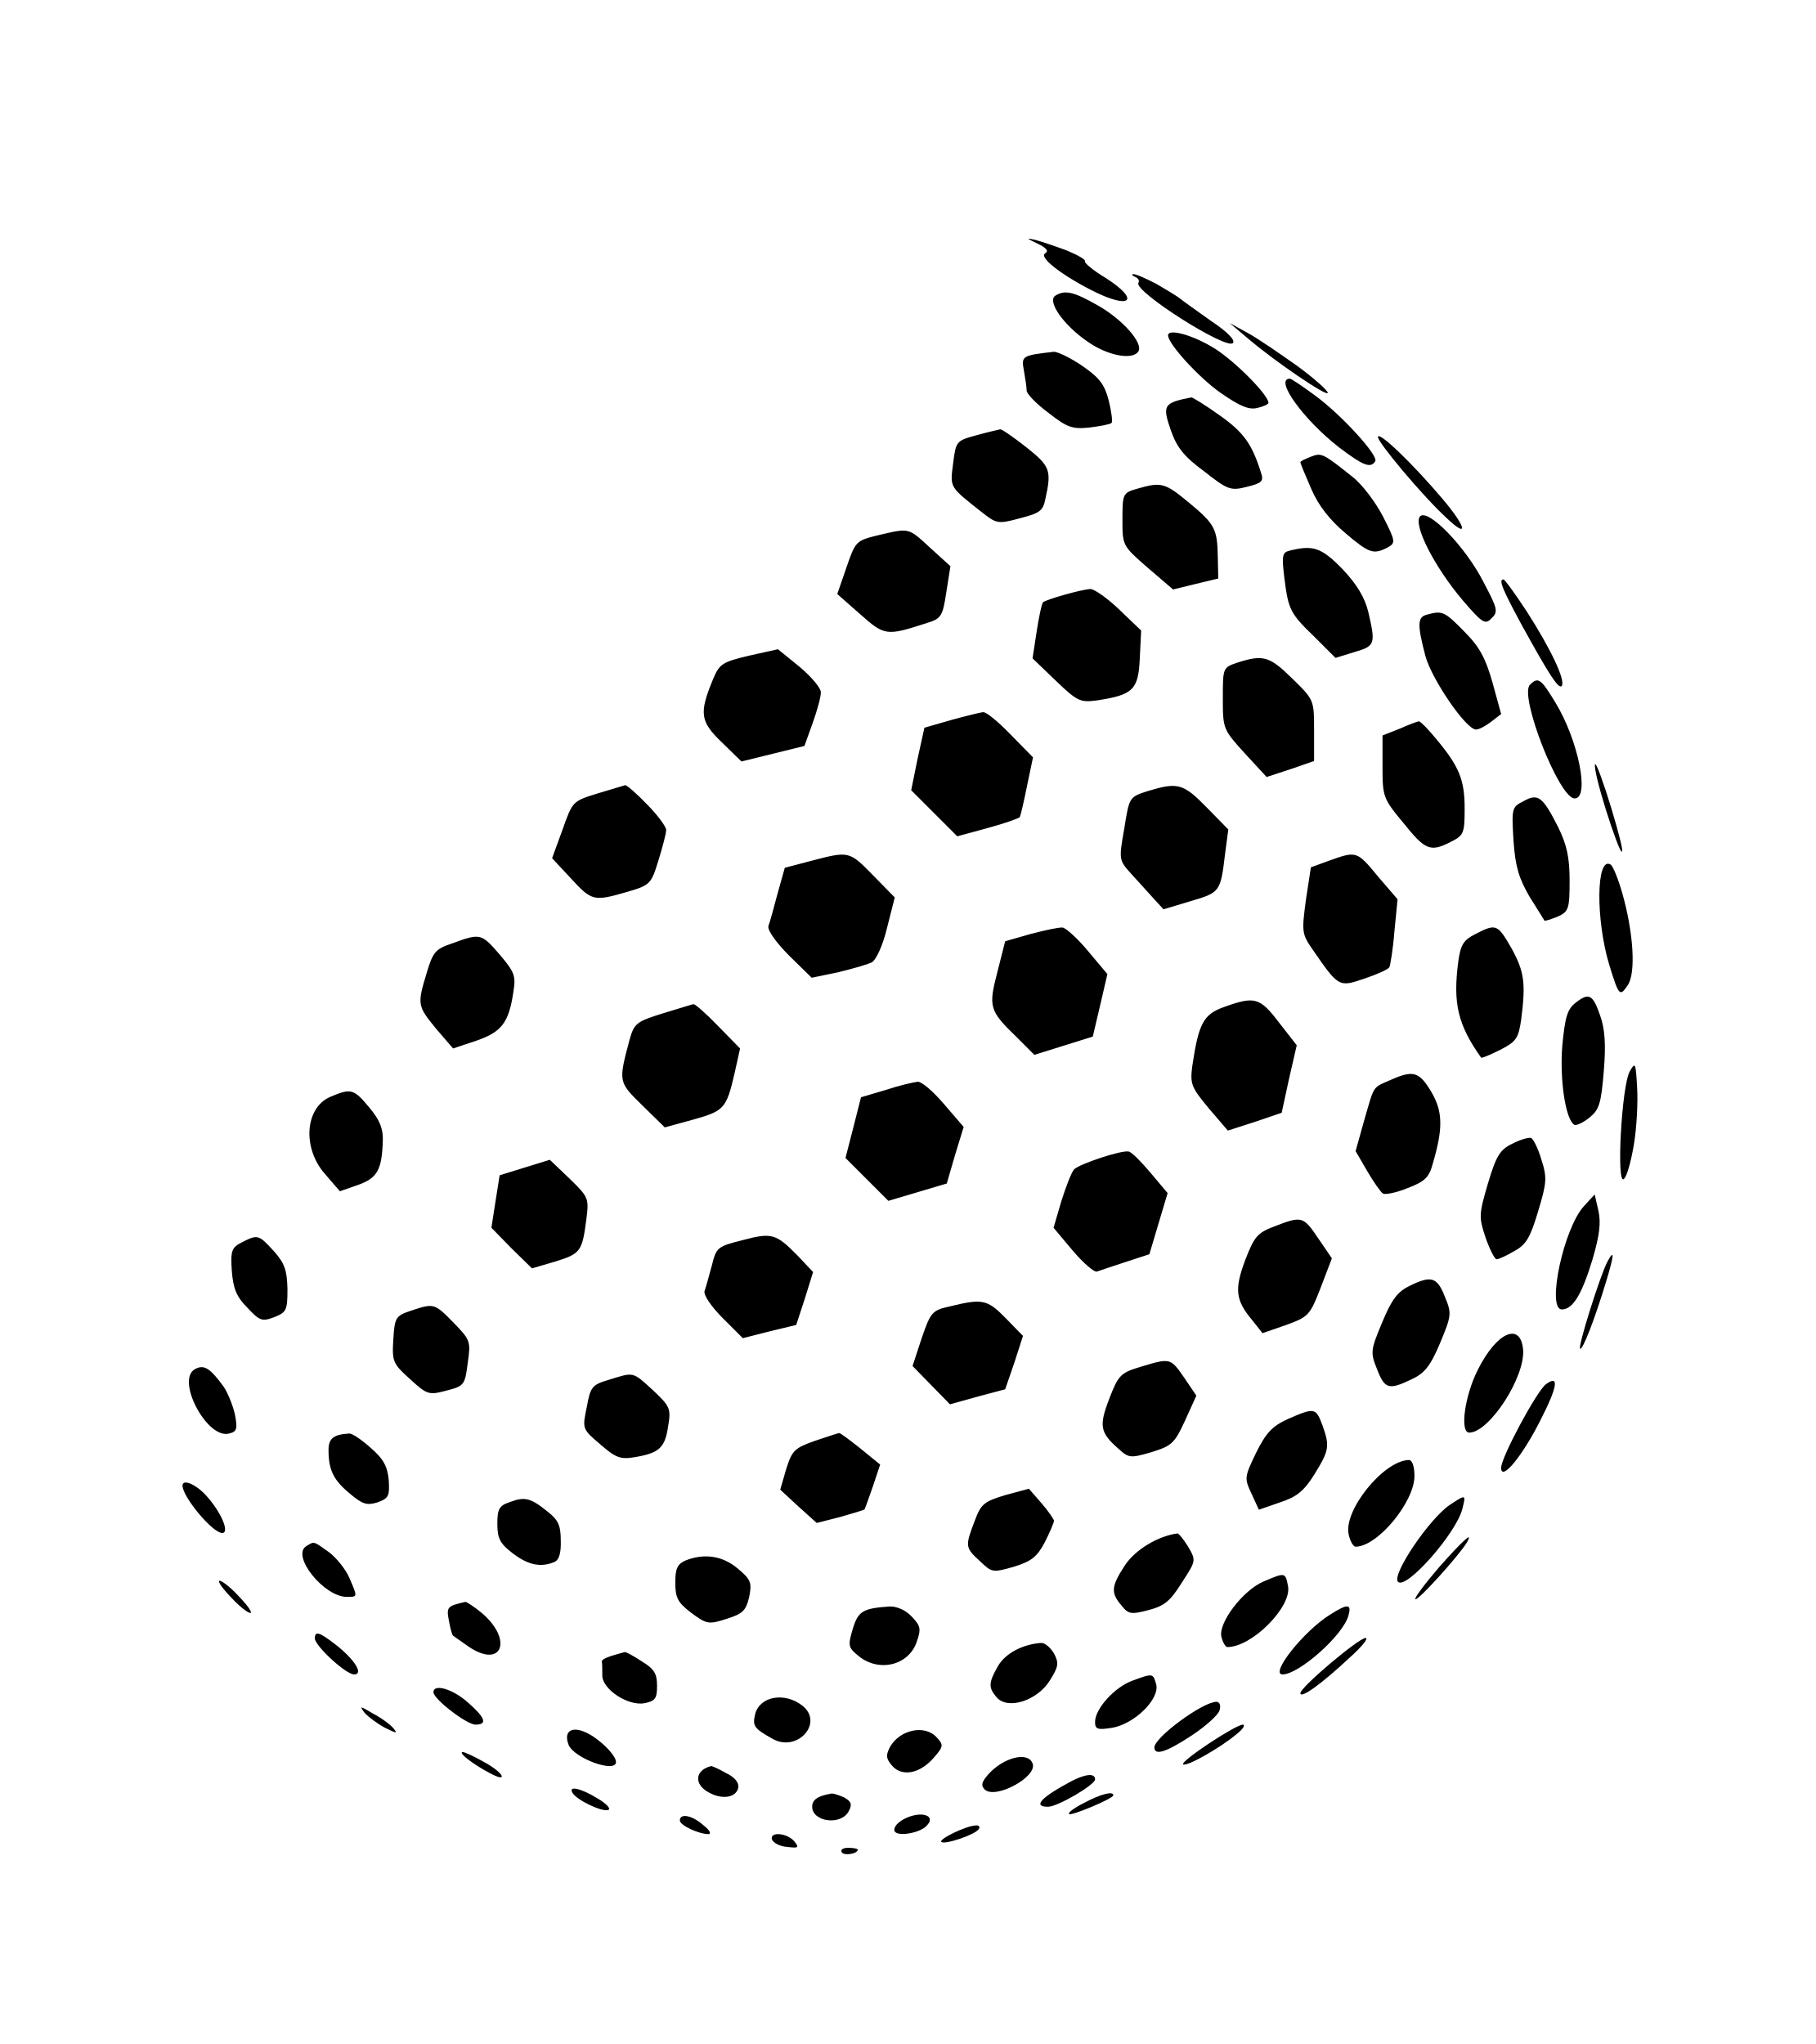
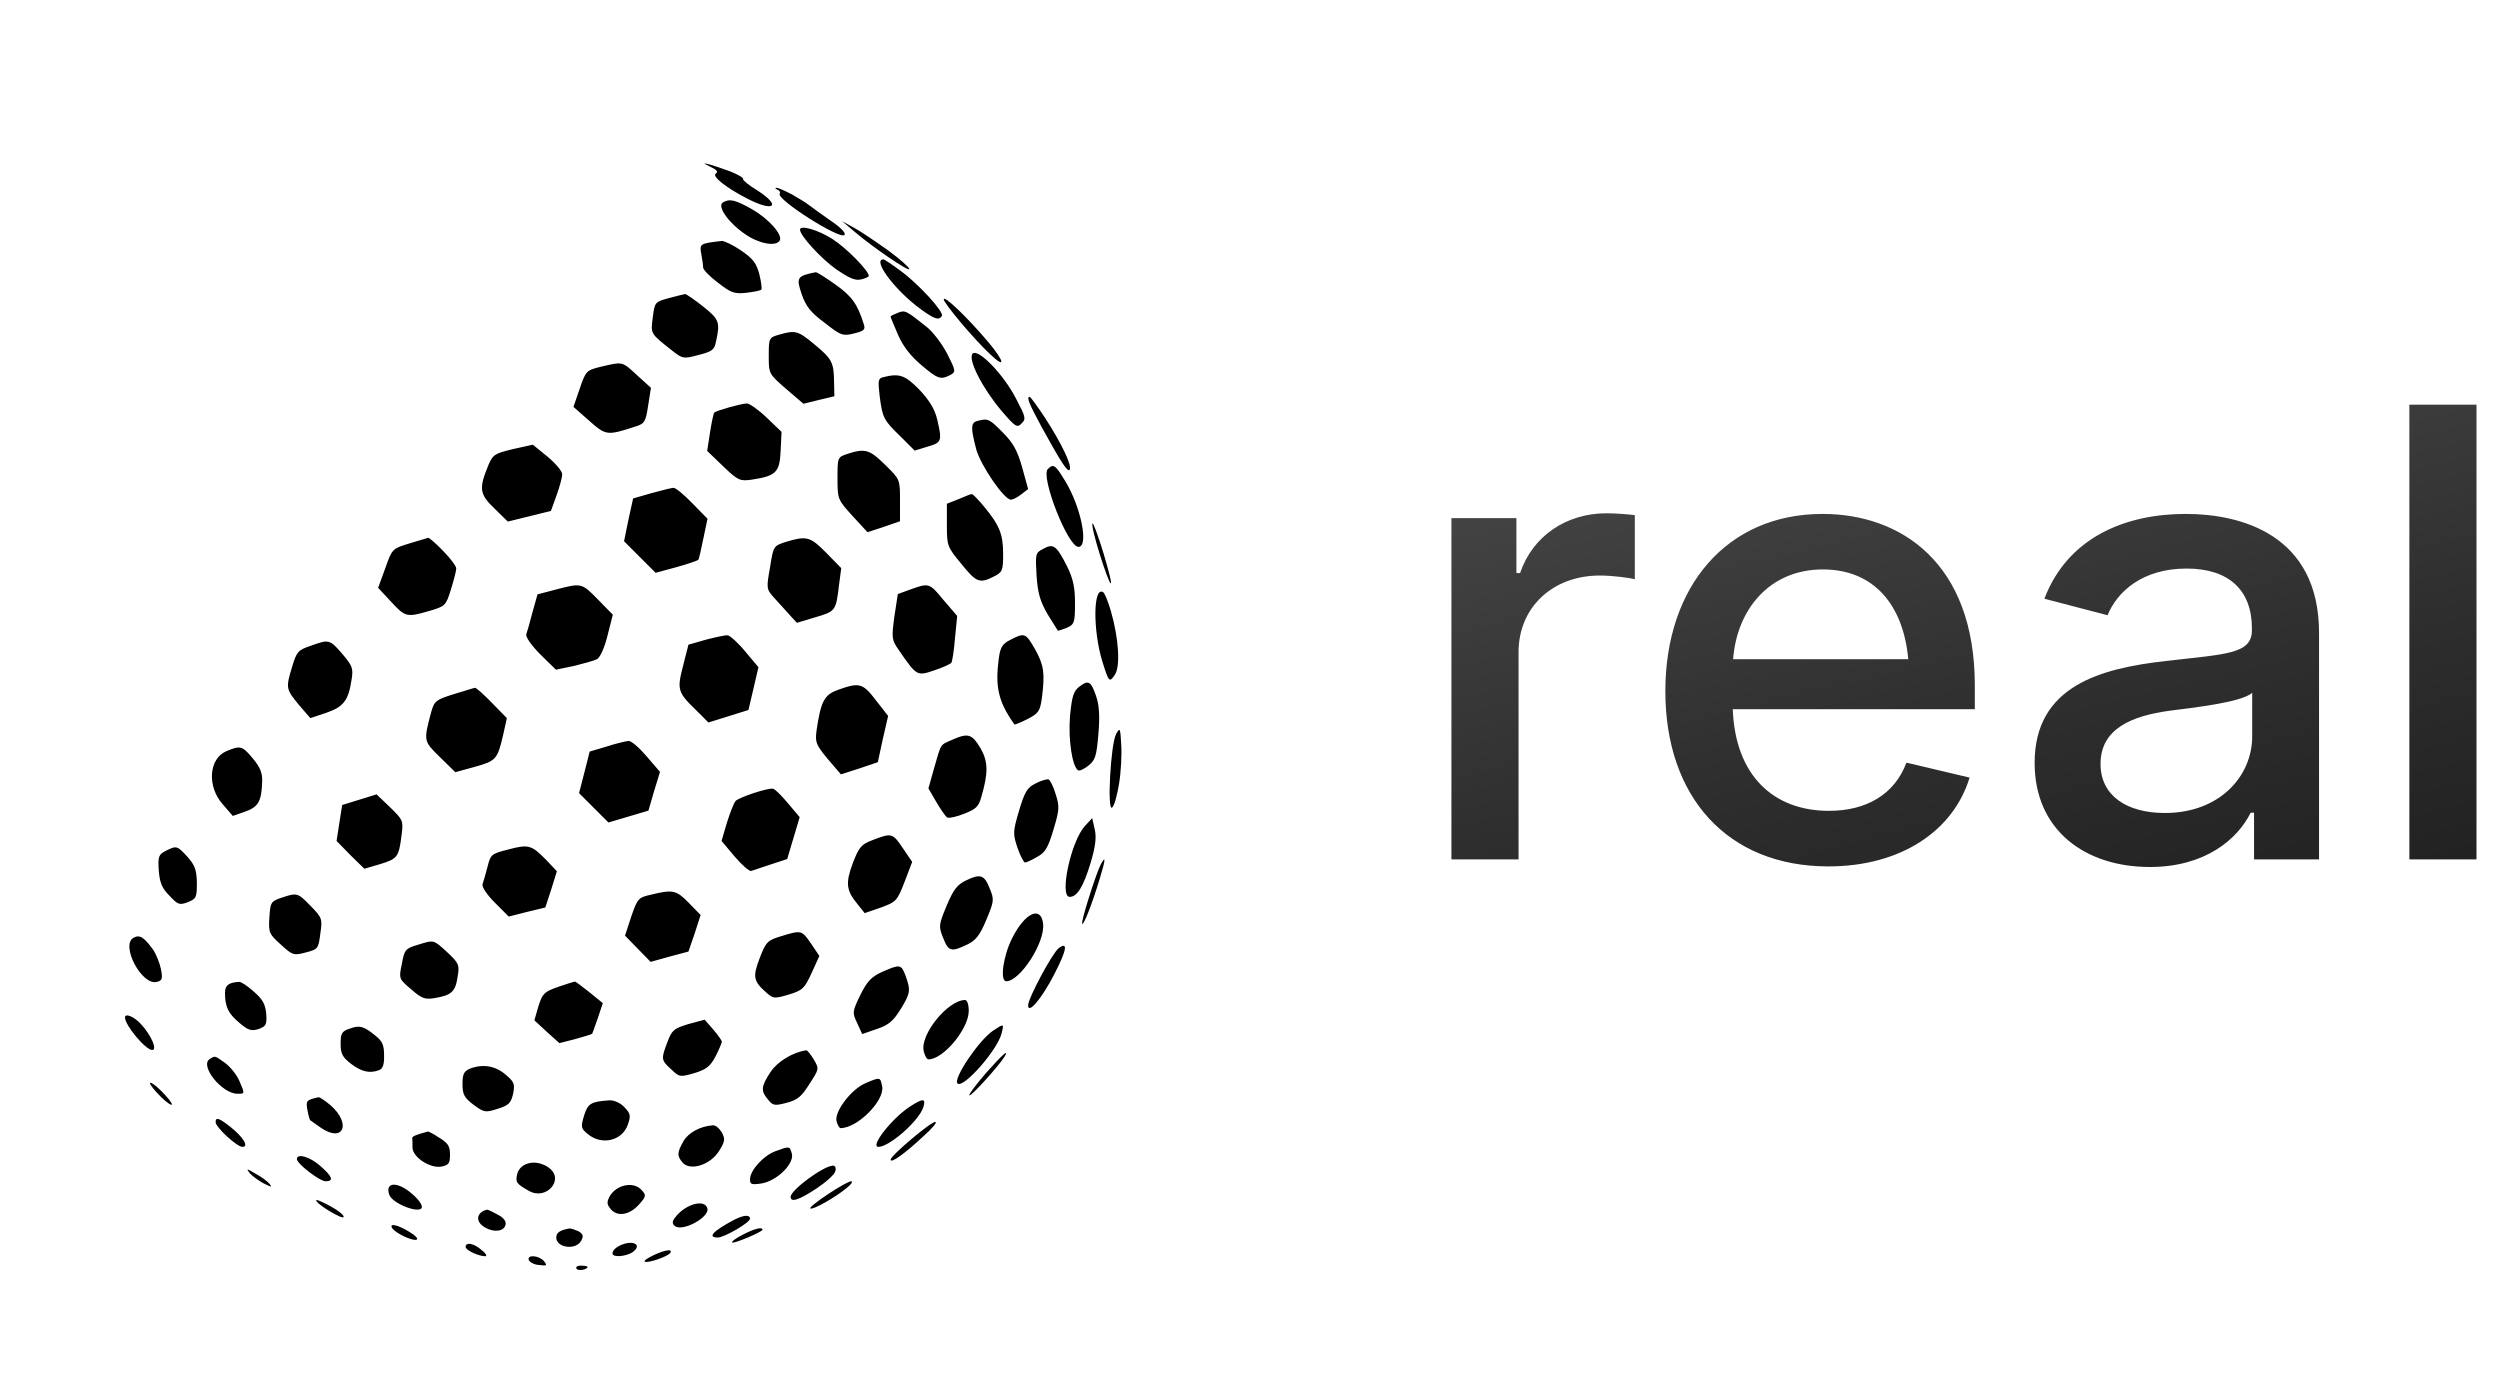
- <svg xmlns="http://www.w3.org/2000/svg" version="1.0" width="398pt" height="448pt" viewBox="0 0 398 448" preserveAspectRatio="xMidYMid meet">
+ <svg xmlns="http://www.w3.org/2000/svg" version="1.0" width="800pt" height="448pt" viewBox="0 0 800 448" preserveAspectRatio="xMidYMid meet">
  <g transform="translate(199,0) scale(0.1,-0.1) translate(-1990,-2240)" fill="#000000" stroke="none">
    <path d="m2338 1691 c24 -10 42 -20 40 -24 -2 -3 18 -20 45 -36 78 -50 55 -71 -31 -27 -70 36 -116 73 -101 81 8 5 2 12 -17 21 -25 12 -26 13 -4 8 14 -4 44 -14 68 -23z m196 -73 c22 -13 46 -27 53 -33 6 -5 37 -27 68 -49 36 -24 53 -42 47 -48 -15 -15 -218 114 -207 132 3 5 -1 11 -7 13 -7 3 -9 6 -4 6 4 1 27 -9 50 -21z m-127 -48 c53 -30 99 -82 88 -100 -12 -20 -67 -10 -111 21 -53 36 -90 89 -71 101 21 13 40 9 94 -22z m436 -132 c37 -27 67 -54 67 -59 0 -10 -115 68 -176 120 l-39 33 40 -22 c22 -12 70 -45 108 -72z m-179 37 c45 -29 116 -101 116 -118 0 -3 -11 -8 -24 -11 -19 -5 -39 4 -81 33 -47 33 -115 107 -115 126 0 16 57 0 104 -30z m-292 -37 c38 -26 49 -41 58 -76 6 -25 9 -47 6 -49 -3 -3 -24 -7 -48 -10 -38 -4 -49 0 -90 32 -27 20 -48 42 -48 49 0 8 -3 27 -6 44 -6 32 -4 33 66 41 8 0 36 -13 62 -31z m509 -64 c58 -42 141 -133 133 -145 -10 -16 -26 -10 -80 31 -78 61 -142 150 -107 150 3 0 27 -16 54 -36z m-207 -45 c52 -37 70 -62 90 -126 6 -18 1 -22 -31 -30 -36 -9 -42 -7 -94 34 -45 33 -60 53 -73 90 -19 55 -16 60 45 72 3 0 31 -17 63 -40z m-425 -69 c53 -42 56 -51 42 -114 -5 -26 -13 -31 -56 -42 -48 -13 -51 -12 -84 14 -71 56 -69 53 -62 107 6 48 7 49 51 61 25 7 48 12 52 13 3 1 29 -17 57 -39z m913 -114 c53 -63 57 -88 7 -40 -52 48 -149 164 -149 176 0 15 76 -58 142 -136z m-198 49 c21 -16 51 -56 67 -87 28 -55 28 -58 10 -68 -31 -16 -40 -13 -93 32 -33 28 -58 59 -74 96 -13 30 -24 56 -24 59 0 2 10 7 23 12 23 9 26 8 91 -44z m-359 -56 c58 -48 63 -58 64 -121 l1 -46 -50 -12 -49 -12 -56 48 c-55 48 -55 48 -55 106 0 56 1 58 33 67 52 15 60 13 112 -30z m647 -176 c30 -57 32 -64 17 -78 -14 -15 -20 -11 -63 39 -62 73 -109 165 -94 184 17 19 100 -66 140 -145z m-1213 76 l44 -40 -9 -57 c-8 -53 -11 -58 -44 -68 -87 -28 -91 -28 -145 20 l-50 44 20 58 c20 58 21 59 70 71 69 16 65 17 114 -28z m903 -46 c32 -34 49 -62 57 -95 16 -69 15 -74 -30 -87 l-42 -13 -44 44 c-56 54 -59 61 -68 130 -6 50 -5 57 11 61 52 13 70 7 116 -40z m404 -93 c52 -81 85 -150 77 -163 -6 -10 -28 24 -90 137 -41 76 -49 96 -38 96 3 0 26 -32 51 -70z m-893 4 l48 -46 -3 -61 c-3 -69 -15 -80 -93 -92 -37 -5 -43 -3 -91 43 l-51 49 9 59 c5 32 11 61 14 64 7 6 83 28 104 29 8 0 37 -20 63 -45z m756 -48 c34 -34 47 -59 62 -112 l19 -69 -22 -17 c-13 -10 -27 -17 -33 -17 -22 0 -97 110 -111 161 -18 69 -18 86 4 91 33 9 38 7 81 -37z m-1410 -134 c0 -10 -8 -39 -18 -67 l-18 -50 -69 -17 -69 -17 -43 42 c-48 46 -50 64 -19 139 14 33 20 37 79 51 l63 14 48 -39 c26 -22 47 -47 46 -56z m1033 31 c48 -47 48 -47 48 -114 l0 -67 -52 -18 -52 -17 -48 52 c-47 52 -48 53 -48 120 0 68 0 68 33 79 56 18 70 13 119 -35z m577 -53 c50 -82 76 -210 42 -210 -34 0 -122 225 -98 249 18 18 24 14 56 -39z m-1194 -70 l49 -50 -13 -62 c-7 -35 -14 -65 -16 -69 -3 -3 -34 -14 -71 -24 l-66 -18 -51 51 -50 50 14 69 15 68 59 17 c33 9 65 17 70 17 6 1 33 -21 60 -49z m933 -10 c50 -60 62 -89 62 -152 0 -54 -2 -59 -30 -73 -45 -23 -56 -19 -104 41 -45 54 -46 58 -46 124 l0 68 38 15 c20 9 39 16 42 16 3 0 20 -17 38 -39z m407 -240 c2 -19 -8 3 -24 50 -16 47 -32 103 -35 125 -3 24 6 4 24 -50 16 -49 32 -106 35 -125z m-2137 97 c23 -23 42 -49 42 -56 0 -8 -8 -38 -17 -67 -16 -52 -18 -54 -69 -69 -73 -21 -77 -20 -123 30 l-41 44 23 63 c22 62 22 62 77 79 30 9 57 17 60 18 3 1 25 -18 48 -42z m1226 -6 l48 -49 -7 -53 c-10 -84 -11 -85 -75 -104 l-60 -18 -22 24 c-12 13 -34 38 -49 54 -27 30 -27 31 -15 99 11 69 11 69 51 82 66 20 78 17 129 -35z m771 -44 c19 -39 25 -66 25 -117 0 -62 -2 -68 -26 -79 -15 -6 -28 -10 -29 -9 -1 2 -16 26 -33 53 -23 40 -31 65 -35 123 -4 70 -4 73 22 86 32 18 42 10 76 -57z m-1502 -105 l48 -49 -17 -67 c-9 -38 -24 -70 -33 -75 -9 -5 -42 -14 -74 -22 l-58 -12 -49 48 c-29 29 -48 56 -46 65 3 8 12 40 20 71 l16 57 57 15 c84 22 84 22 136 -31z m1107 -3 l43 -50 -7 -71 c-3 -39 -9 -74 -11 -78 -3 -5 -28 -16 -55 -25 -56 -19 -56 -19 -114 65 -23 33 -23 39 -14 107 l11 72 41 15 c59 21 60 21 106 -35z m535 -35 c25 -87 31 -178 12 -204 -17 -25 -19 -23 -40 45 -30 99 -29 240 3 220 5 -3 16 -30 25 -61z m-1170 -129 l42 -50 -16 -69 -16 -68 -64 -20 -64 -20 -39 39 c-60 58 -62 66 -42 143 l17 67 56 16 c31 8 62 15 70 14 7 -1 33 -24 56 -52z m928 6 c28 -51 31 -76 21 -155 -6 -42 -11 -49 -46 -67 -22 -11 -41 -19 -42 -17 -51 72 -62 119 -50 210 5 38 12 48 38 61 45 23 48 22 79 -32z m-2218 -13 c33 -39 36 -47 30 -83 -10 -67 -26 -87 -81 -106 l-51 -17 -37 43 c-41 50 -42 53 -21 122 14 47 19 53 58 66 60 22 62 21 102 -25z m2412 -134 c10 -28 13 -62 8 -121 -6 -73 -10 -85 -32 -103 -14 -11 -29 -18 -33 -15 -19 12 -32 99 -26 173 6 63 11 80 29 94 29 23 38 19 54 -28z m-704 -15 l39 -50 -17 -74 -16 -74 -59 -20 -59 -19 -42 49 c-38 46 -41 53 -36 92 14 95 25 114 70 130 67 24 78 21 120 -34z m-1229 -8 l48 -49 -12 -54 c-18 -78 -23 -83 -91 -102 l-62 -17 -49 48 c-53 52 -53 51 -28 145 10 35 15 39 73 57 34 10 64 20 67 20 3 1 28 -21 54 -48z m2007 -259 c-6 -36 -15 -70 -22 -76 -17 -16 -5 205 13 236 12 21 13 19 16 -36 2 -32 -1 -88 -7 -124z m-443 113 c24 -42 25 -78 2 -156 -8 -30 -18 -39 -55 -53 -24 -10 -49 -15 -54 -12 -5 3 -21 26 -35 50 l-25 43 19 68 c23 79 17 70 60 89 48 21 61 17 88 -29z m-1069 -25 l43 -50 -19 -62 -18 -62 -64 -19 -64 -19 -47 47 -47 47 17 66 17 67 54 16 c30 10 61 17 70 18 9 1 35 -22 58 -49z m-1260 -7 c23 -27 31 -47 30 -73 -2 -64 -12 -82 -54 -97 l-40 -14 -32 37 c-51 57 -45 146 11 170 45 19 51 18 85 -23z m2569 -114 c13 -40 12 -51 -7 -114 -17 -57 -26 -73 -52 -87 -17 -10 -34 -18 -39 -18 -4 0 -15 21 -24 47 -15 45 -15 51 5 119 18 60 26 74 53 87 17 9 35 14 41 13 5 -1 16 -23 23 -47z m-856 -30 l37 -44 -20 -67 -20 -67 -52 -17 c-28 -9 -57 -19 -63 -21 -6 -2 -30 19 -53 46 l-42 50 17 58 c10 32 22 63 28 70 12 12 105 43 120 39 6 -1 27 -22 48 -47z m-1237 -102 c-9 -70 -13 -75 -68 -92 l-51 -15 -45 44 -44 45 9 58 9 57 55 17 55 17 43 -41 c42 -41 43 -43 37 -90z m2205 -88 c-23 -76 -43 -109 -67 -109 -34 0 4 179 49 227 l23 25 8 -35 c6 -26 3 -54 -13 -108z m-601 47 l30 -44 -24 -63 c-24 -62 -27 -65 -76 -83 l-52 -18 -23 29 c-36 43 -39 67 -15 131 20 52 27 60 64 74 60 23 63 23 96 -26z m-1140 -39 l33 -35 -18 -58 -19 -58 -58 -14 -59 -15 -44 44 c-25 25 -42 50 -40 59 3 8 10 34 16 56 10 40 12 42 68 56 64 17 73 14 121 -35z m-1149 11 c24 -27 29 -42 30 -83 0 -47 -2 -51 -29 -62 -27 -10 -32 -8 -59 21 -24 24 -31 42 -34 81 -3 44 0 51 22 62 35 18 37 17 70 -19z m2920 -67 c-25 -83 -52 -152 -57 -147 -5 5 43 157 59 189 17 32 16 17 -2 -42z m-353 -34 c15 -36 14 -41 -11 -101 -21 -50 -34 -66 -62 -79 -50 -24 -59 -22 -76 22 -15 37 -14 42 11 102 21 51 34 68 61 81 47 23 60 19 77 -25z m-963 -46 l38 -39 -19 -59 -20 -58 -60 -16 -61 -17 -41 42 -41 42 20 61 c20 58 23 61 63 70 70 17 81 15 121 -26z m-1210 -10 c37 -38 38 -41 31 -89 -6 -48 -8 -50 -47 -60 -38 -10 -42 -9 -79 25 -38 34 -40 39 -37 87 3 48 5 52 38 63 51 17 52 17 94 -26z m2344 -58 c6 -60 -74 -183 -118 -183 -21 0 -10 81 19 138 41 82 93 105 99 45z m-743 -62 l27 -40 -25 -55 c-23 -50 -29 -55 -74 -69 -45 -13 -49 -13 -71 7 -41 36 -44 50 -21 110 20 52 25 57 68 70 66 20 66 20 96 -23z m-2105 -20 c10 -15 21 -43 25 -62 6 -31 4 -37 -13 -41 -48 -13 -117 117 -75 141 20 11 33 3 63 -38z m941 -8 c38 -36 40 -40 33 -81 -7 -46 -20 -57 -74 -66 -30 -5 -41 -1 -74 28 -40 34 -40 34 -30 82 8 45 12 49 49 60 55 17 51 18 96 -23z m1944 -68 c-39 -77 -85 -133 -85 -102 0 23 78 168 98 183 30 22 26 -5 -13 -81z m-477 -8 c17 -47 15 -56 -17 -108 -23 -37 -39 -50 -76 -62 l-46 -16 -16 35 c-16 34 -16 36 10 90 22 44 35 58 70 74 57 25 61 25 75 -13z m-2086 -50 c29 -25 37 -41 40 -71 2 -35 0 -40 -25 -49 -23 -7 -33 -4 -61 20 -35 29 -46 51 -46 95 0 25 11 34 45 36 6 1 27 -13 47 -31z m1074 -2 l43 -35 -16 -48 c-9 -26 -17 -48 -18 -50 -2 -2 -26 -9 -54 -17 l-51 -13 -40 36 -40 37 13 45 c13 41 18 46 63 62 27 9 51 17 53 17 2 1 23 -15 47 -34z m1214 -60 c0 -57 -81 -155 -129 -155 -5 0 -12 12 -15 26 -13 52 76 163 132 164 7 0 12 -14 12 -35z m-2649 -42 c34 -37 53 -83 36 -83 -21 0 -87 79 -87 104 0 15 29 3 51 -21z m1859 -56 c0 -4 -9 -25 -20 -47 -17 -32 -29 -42 -68 -54 -46 -13 -48 -13 -74 12 -33 30 -33 33 -12 88 14 38 21 43 67 57 l52 14 27 -31 c15 -17 27 -35 28 -39z m-1110 20 c23 -18 29 -30 29 -63 1 -29 -4 -44 -15 -48 -30 -12 -57 -6 -91 20 -27 21 -33 32 -33 64 0 33 4 40 28 48 32 12 45 9 82 -21z m2005 6 c-13 -53 -123 -178 -141 -160 -15 15 69 139 114 169 35 23 35 23 27 -9z m-601 -83 c18 -31 17 -31 -14 -79 -25 -40 -38 -51 -73 -60 -38 -10 -44 -9 -59 10 -24 28 -23 42 8 89 22 33 71 63 114 69 3 1 14 -13 24 -29z m610 8 c-17 -28 -107 -128 -112 -123 -3 2 21 34 52 70 54 61 77 81 60 53z m-2493 -20 c17 -13 37 -38 45 -57 18 -42 18 -41 -6 -41 -50 0 -122 90 -89 111 18 11 15 12 50 -13z m896 -36 c29 -24 31 -31 25 -62 -7 -30 -14 -37 -49 -48 -40 -13 -44 -12 -78 13 -30 23 -35 33 -35 67 0 31 5 40 23 48 41 16 81 10 114 -18z m1206 -39 c8 -45 -79 -133 -133 -133 -4 0 -10 10 -13 22 -8 30 47 103 93 122 47 20 47 20 53 -11z m-2273 -57 c0 -5 -16 5 -35 24 -19 19 -35 38 -35 44 0 5 16 -5 35 -24 19 -19 35 -38 35 -44z m508 -3 c67 -59 41 -121 -31 -72 -17 12 -33 23 -34 24 -2 1 -6 15 -9 32 -6 31 -4 33 36 42 3 0 20 -11 38 -26z m940 -6 c20 -21 21 -27 11 -56 -18 -52 -84 -67 -128 -30 -22 18 -23 22 -12 59 12 39 22 45 82 49 15 0 34 -8 47 -22z m957 1 c-13 -44 -109 -128 -144 -128 -29 0 46 95 104 131 39 25 48 24 40 -3z m-2219 -63 c41 -32 62 -65 40 -65 -18 0 -86 63 -86 79 0 17 10 14 46 -14z m2220 -30 c-61 -57 -106 -89 -106 -76 0 13 128 121 143 121 7 -1 -10 -21 -37 -45z m-646 11 c11 -21 10 -29 -9 -59 -27 -44 -91 -65 -116 -38 -19 22 -19 32 2 69 16 28 54 48 94 51 9 1 21 -10 29 -23z m-904 -17 c28 -17 34 -27 34 -54 0 -28 -4 -33 -27 -38 -36 -7 -93 30 -93 61 0 12 0 25 -1 30 0 6 13 11 50 21 2 1 19 -8 37 -20z m1128 -51 c8 -32 -48 -87 -97 -95 -32 -5 -37 -3 -37 13 0 29 43 76 81 90 46 17 46 17 53 -8z m-1509 -39 c39 -34 44 -49 17 -49 -19 0 -92 56 -92 71 0 19 41 8 75 -22z m733 -7 c49 -38 -11 -104 -65 -73 -41 23 -44 28 -38 54 10 39 64 49 103 19z m915 -10 c-2 -10 -30 -35 -60 -55 -56 -37 -83 -46 -83 -27 0 22 106 100 136 100 7 0 10 -8 7 -18z m-1810 -41 c9 -11 5 -10 -19 2 -17 9 -37 24 -45 33 -12 16 -10 15 19 -2 19 -10 39 -25 45 -33z m1847 -12 c-37 -31 -110 -72 -117 -66 -6 7 115 87 131 87 6 -1 0 -10 -14 -21z m-1410 -5 c28 -19 50 -44 50 -56 0 -25 -92 8 -104 38 -13 35 14 44 54 18z m753 -2 c15 -16 15 -20 -6 -44 -30 -35 -69 -43 -91 -19 -14 16 -15 23 -6 41 21 39 77 51 103 22z m-992 -54 c44 -24 54 -47 12 -24 -36 19 -70 45 -59 46 4 0 26 -10 47 -22z m1202 -3 c12 -29 -82 -80 -105 -57 -9 9 -6 17 8 33 33 37 87 51 97 24z m-672 -21 c19 -9 29 -21 27 -32 -4 -22 -35 -27 -64 -11 -34 18 -31 49 4 58 2 1 17 -6 33 -15z m809 -14 c0 -12 -82 -60 -103 -60 -35 0 -15 21 53 57 30 15 50 17 50 3z m-1090 -42 c19 -11 30 -23 23 -25 -13 -5 -68 21 -78 37 -11 17 18 11 55 -12z m541 2 c15 -9 17 -15 9 -30 -17 -32 -80 -23 -80 10 0 16 13 24 43 29 5 0 17 -4 28 -9z m589 5 c0 -7 -93 -46 -97 -41 -3 3 12 14 34 25 36 19 63 26 63 16z m-414 -71 c-22 -15 -66 -19 -66 -5 0 22 57 44 75 29 6 -6 3 -14 -9 -24z m-485 6 c13 -10 19 -19 12 -20 -21 0 -63 19 -63 30 0 16 26 12 51 -10z m604 -9 c-7 -12 -75 -35 -82 -28 -6 6 54 35 75 36 7 1 11 -3 7 -8z m-404 -27 c11 -14 9 -15 -16 -12 -16 1 -30 9 -33 16 -6 18 33 15 49 -4z m139 -18 c0 -9 -30 -14 -35 -6 -4 6 3 10 14 10 12 0 21 -2 21 -4z" />
  </g>
+   <defs>
+     <linearGradient id="textGradient" x1="0%" y1="0%" x2="100%" y2="100%">
+       <stop offset="0%" style="stop-color:#4A4A4A;stop-opacity:1" />
+       <stop offset="50%" style="stop-color:#2D2D2D;stop-opacity:1" />
+       <stop offset="100%" style="stop-color:#171717;stop-opacity:1" />
+     </linearGradient>
+   </defs>
+   <text x="450" y="275" font-family="Inter, system-ui, -apple-system, sans-serif" font-size="200" font-weight="500" text-anchor="start" fill="url(#textGradient)">realms</text>
</svg>
